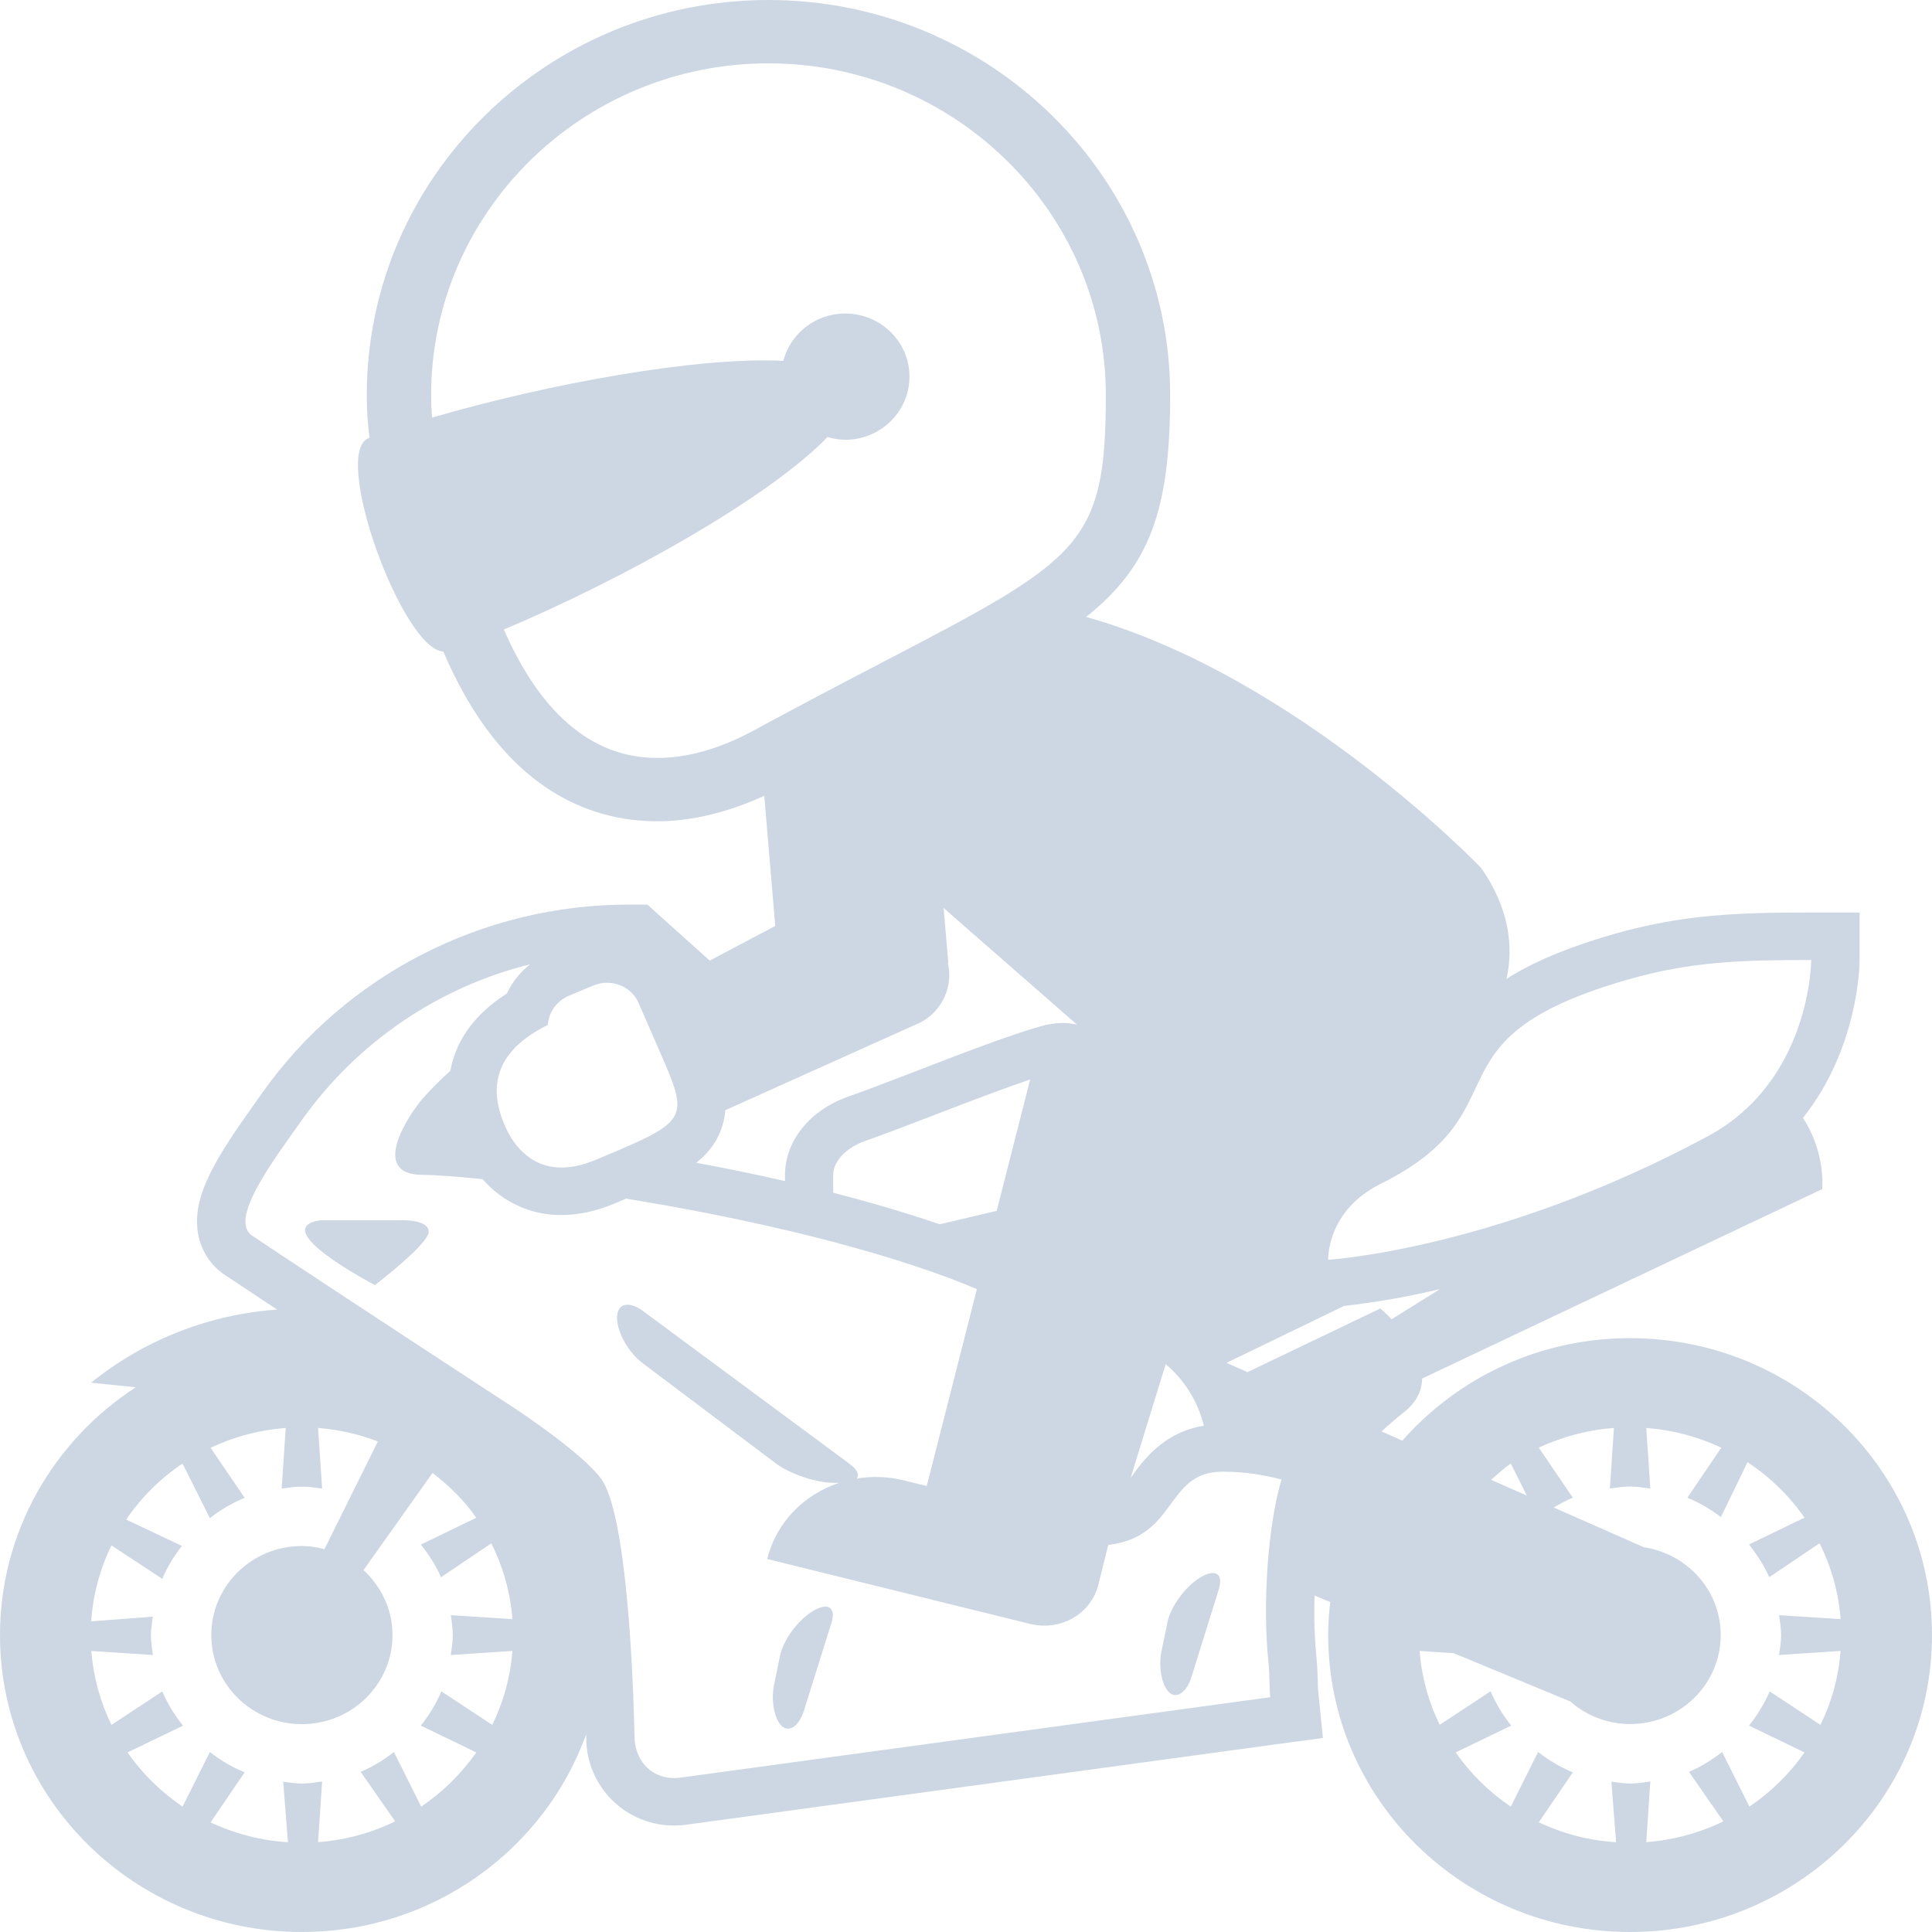
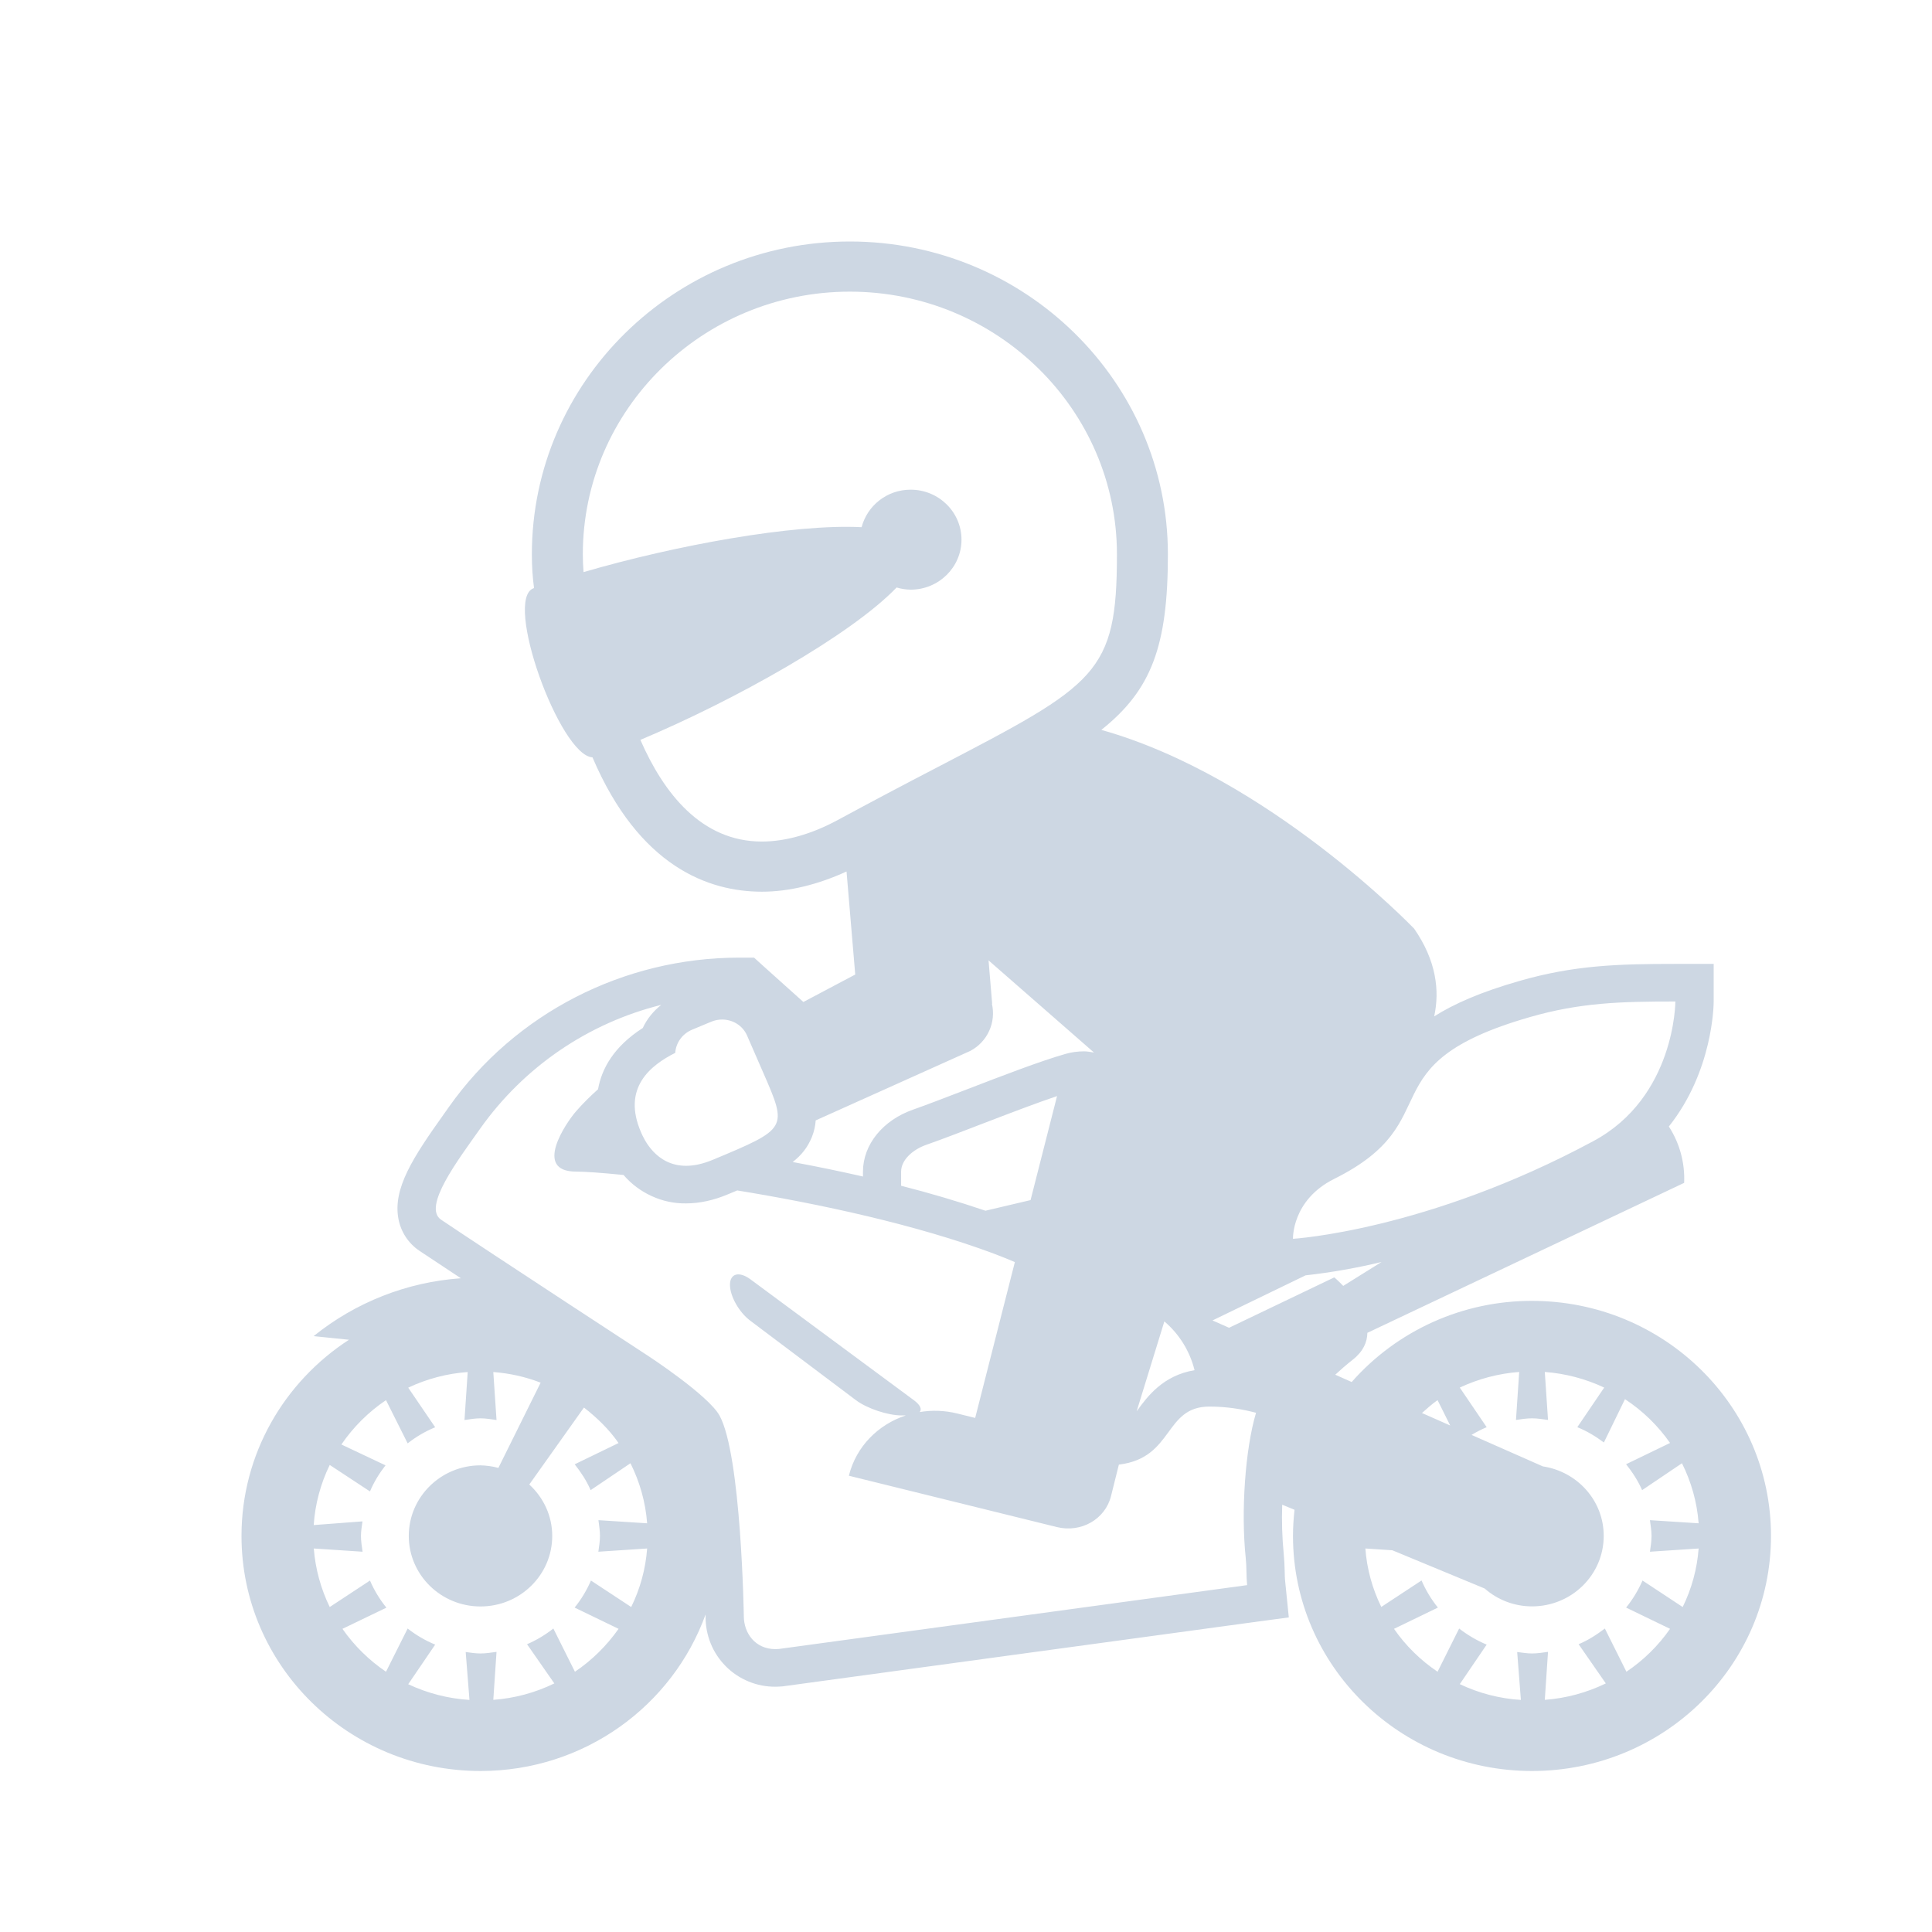
- <svg xmlns="http://www.w3.org/2000/svg" width="19" height="19" viewBox="0 0 19 19" fill="none">
-   <path d="M3.949 12H3.157C2.605 12.075 3.687 12.638 3.687 12.638C3.687 12.638 4.216 12.235 4.216 12.113C4.216 11.991 3.949 12 3.949 12ZM7.996 15.843C7.849 15.93 7.704 16.127 7.672 16.28L7.612 16.571C7.581 16.725 7.615 16.906 7.688 16.974C7.761 17.042 7.859 16.974 7.906 16.824L8.177 15.958C8.224 15.807 8.142 15.755 7.996 15.843ZM11.806 15.512C11.66 15.6 11.513 15.797 11.482 15.951L11.422 16.241C11.391 16.394 11.425 16.575 11.498 16.644C11.571 16.711 11.67 16.644 11.717 16.493L11.987 15.628C12.033 15.476 11.952 15.425 11.806 15.512Z" fill="#CDD7E3" />
-   <path d="M16.031 13.16C15.608 13.159 15.189 13.248 14.802 13.422C14.416 13.596 14.071 13.85 13.791 14.168L13.587 14.077C13.652 14.017 13.723 13.955 13.805 13.89C13.935 13.788 13.984 13.672 13.986 13.557L17.921 11.694C17.932 11.447 17.866 11.202 17.731 10.994C18.278 10.307 18.288 9.486 18.288 9.441V8.974H17.812C17.106 8.974 16.553 8.99 15.867 9.187C15.397 9.323 15.063 9.469 14.816 9.626C14.886 9.305 14.842 8.933 14.567 8.536C14.567 8.536 12.759 6.65 10.681 6.067C11.303 5.572 11.508 5.026 11.508 3.886C11.508 1.743 9.736 0 7.557 0C5.379 0 3.607 1.743 3.607 3.886C3.607 4.041 3.617 4.179 3.634 4.305L3.629 4.307C3.249 4.442 3.955 6.388 4.36 6.408C4.94 7.768 5.804 8.077 6.465 8.077C6.803 8.077 7.163 7.988 7.516 7.826L7.624 9.106L6.98 9.447L6.951 9.421L6.503 9.019L6.367 8.896H6.183C4.746 8.896 3.398 9.589 2.578 10.749L2.513 10.841C2.128 11.381 1.88 11.764 1.949 12.139C1.98 12.304 2.073 12.446 2.212 12.539C2.339 12.624 2.519 12.743 2.725 12.879C2.056 12.926 1.417 13.177 0.896 13.598L1.335 13.643C0.531 14.165 0 15.062 0 16.08C0 17.693 1.329 19 2.969 19C4.26 19 5.356 18.188 5.765 17.055L5.765 17.083C5.764 17.197 5.786 17.311 5.829 17.417C5.872 17.523 5.936 17.619 6.017 17.7C6.097 17.781 6.194 17.845 6.299 17.888C6.405 17.932 6.519 17.954 6.633 17.953C6.66 17.953 6.689 17.951 6.717 17.949L6.729 17.948L6.742 17.946L12.557 17.153L13.01 17.092L12.965 16.645C12.96 16.602 12.96 16.56 12.959 16.517C12.957 16.446 12.954 16.375 12.947 16.304C12.927 16.1 12.921 15.896 12.928 15.691L13.082 15.755C13.069 15.863 13.062 15.971 13.062 16.08C13.062 17.693 14.391 19 16.031 19C17.671 19 19 17.693 19 16.08C19 14.467 17.671 13.16 16.031 13.16ZM13.575 11.644C15.029 10.92 13.953 10.226 16 9.636C16.629 9.454 17.134 9.441 17.812 9.441C17.812 9.441 17.812 10.628 16.794 11.175C14.724 12.289 13.062 12.389 13.062 12.389C13.062 12.389 13.044 11.908 13.575 11.644ZM11.464 13.415C11.649 13.572 11.781 13.784 11.839 14.021C11.446 14.086 11.252 14.351 11.13 14.518C11.126 14.523 11.124 14.525 11.12 14.531L11.464 13.415ZM7.404 7.188C7.084 7.362 6.759 7.454 6.464 7.454C5.712 7.454 5.244 6.852 4.955 6.191C6.13 5.697 7.569 4.89 8.138 4.298C8.195 4.315 8.253 4.324 8.312 4.325C8.661 4.325 8.944 4.047 8.944 3.704C8.944 3.361 8.661 3.083 8.312 3.083C8.018 3.083 7.774 3.281 7.703 3.549C6.856 3.506 5.389 3.774 4.249 4.107C4.243 4.034 4.24 3.96 4.24 3.886C4.24 2.087 5.728 0.623 7.557 0.623C9.386 0.623 10.875 2.087 10.875 3.886C10.875 5.369 10.622 5.5 8.658 6.524C8.238 6.742 7.82 6.963 7.404 7.188ZM7.085 11.126C7.113 11.056 7.128 10.988 7.133 10.918L9.055 10.054C9.158 9.999 9.24 9.912 9.288 9.806C9.336 9.701 9.348 9.582 9.322 9.469H9.326L9.28 8.93L10.59 10.075C10.549 10.069 10.509 10.06 10.467 10.06C10.387 10.06 10.309 10.071 10.236 10.092C9.915 10.184 9.451 10.363 9.003 10.536C8.754 10.632 8.52 10.722 8.346 10.783C7.966 10.915 7.72 11.219 7.72 11.556V11.615C7.43 11.549 7.139 11.489 6.847 11.435C6.956 11.35 7.033 11.253 7.085 11.126ZM10.131 10.616L9.802 11.908L9.242 12.04C8.897 11.923 8.547 11.82 8.194 11.73V11.555C8.194 11.408 8.34 11.28 8.505 11.222C8.92 11.077 9.634 10.784 10.131 10.616ZM5.598 9.791L5.833 9.693C5.878 9.674 5.924 9.665 5.97 9.665C6.101 9.665 6.224 9.738 6.279 9.861L6.482 10.327C6.784 11.019 6.784 11.019 5.856 11.407C5.729 11.46 5.619 11.482 5.523 11.482C5.145 11.482 4.997 11.143 4.965 11.07C4.721 10.513 5.084 10.232 5.388 10.079C5.396 9.958 5.473 9.843 5.598 9.791ZM4.453 16.08C4.453 16.147 4.442 16.211 4.433 16.276L5.039 16.236C5.02 16.489 4.953 16.735 4.841 16.963L4.341 16.634C4.289 16.754 4.221 16.868 4.138 16.97L4.684 17.234C4.537 17.443 4.354 17.624 4.142 17.767L3.874 17.23C3.774 17.309 3.664 17.375 3.547 17.425L3.886 17.912C3.648 18.028 3.391 18.097 3.128 18.116L3.168 17.52C3.102 17.529 3.037 17.54 2.969 17.54C2.906 17.54 2.846 17.53 2.785 17.522L2.832 18.117C2.568 18.101 2.31 18.034 2.071 17.922L2.406 17.43C2.283 17.379 2.168 17.312 2.064 17.23L1.796 17.767C1.584 17.624 1.4 17.443 1.254 17.234L1.8 16.971C1.717 16.868 1.648 16.755 1.596 16.634L1.096 16.963C0.985 16.735 0.918 16.489 0.898 16.236L1.504 16.276C1.495 16.211 1.484 16.148 1.484 16.08C1.484 16.018 1.495 15.959 1.503 15.899L0.897 15.945C0.914 15.685 0.982 15.432 1.096 15.198L1.596 15.527C1.645 15.41 1.712 15.302 1.789 15.203L1.241 14.944C1.389 14.726 1.577 14.54 1.795 14.393L2.064 14.93C2.168 14.848 2.283 14.781 2.406 14.73L2.071 14.238C2.304 14.128 2.554 14.062 2.81 14.043L2.77 14.639C2.835 14.631 2.901 14.62 2.969 14.62C3.037 14.62 3.102 14.631 3.168 14.639L3.128 14.043C3.329 14.059 3.528 14.103 3.716 14.176L3.191 15.235C3.119 15.215 3.044 15.205 2.969 15.204C2.477 15.204 2.078 15.595 2.078 16.08C2.078 16.564 2.477 16.956 2.969 16.956C3.461 16.956 3.86 16.564 3.86 16.08C3.86 15.827 3.749 15.601 3.575 15.441L4.254 14.485C4.417 14.612 4.566 14.756 4.684 14.926L4.139 15.19C4.217 15.289 4.287 15.394 4.337 15.511L4.832 15.178C4.946 15.406 5.019 15.657 5.039 15.923L4.434 15.884C4.442 15.949 4.453 16.013 4.453 16.08ZM12.475 16.354C12.487 16.467 12.481 16.58 12.492 16.691L6.676 17.484C6.662 17.485 6.647 17.486 6.633 17.486C6.38 17.486 6.24 17.286 6.24 17.076C6.24 17.076 6.209 15.075 5.938 14.584C5.798 14.332 5.059 13.848 5.048 13.841C5.048 13.841 3.118 12.581 2.48 12.152C2.244 11.994 2.692 11.407 2.968 11.016C3.51 10.253 4.306 9.709 5.214 9.483C5.116 9.561 5.036 9.658 4.985 9.77C4.625 10.001 4.475 10.274 4.429 10.531C4.336 10.614 4.245 10.703 4.156 10.805C4.032 10.947 3.618 11.554 4.156 11.554C4.261 11.554 4.468 11.568 4.746 11.596C4.842 11.708 4.961 11.797 5.095 11.858C5.229 11.92 5.375 11.951 5.523 11.949C5.69 11.949 5.865 11.911 6.043 11.836L6.158 11.788C7.176 11.954 8.384 12.213 9.351 12.575C9.445 12.611 9.53 12.645 9.607 12.678L9.114 14.614L8.891 14.559C8.738 14.521 8.58 14.515 8.425 14.541C8.453 14.507 8.435 14.455 8.354 14.395L6.322 12.892C6.182 12.789 6.068 12.819 6.068 12.96C6.068 13.102 6.181 13.302 6.32 13.406L7.632 14.393C7.771 14.497 8.028 14.583 8.202 14.583H8.252C7.91 14.696 7.635 14.968 7.545 15.332L10.13 15.97C10.43 16.044 10.731 15.872 10.802 15.583L10.899 15.194C11.585 15.111 11.457 14.473 12.024 14.473C12.243 14.473 12.435 14.506 12.603 14.55C12.468 15 12.414 15.782 12.475 16.354ZM12.268 13.494L12.062 13.403L13.218 12.843C13.536 12.807 13.851 12.752 14.162 12.677L13.686 12.974C13.623 12.908 13.575 12.868 13.575 12.868L12.268 13.494ZM14.858 14.393L15.015 14.708L14.664 14.553C14.727 14.498 14.788 14.441 14.858 14.393ZM17.516 16.08C17.516 16.147 17.505 16.211 17.496 16.276L18.101 16.236C18.082 16.489 18.015 16.735 17.903 16.963L17.404 16.634C17.351 16.754 17.283 16.868 17.2 16.97L17.746 17.234C17.6 17.444 17.416 17.624 17.204 17.767L16.936 17.23C16.835 17.307 16.728 17.376 16.61 17.425L16.948 17.912C16.711 18.027 16.453 18.097 16.19 18.116L16.23 17.52C16.165 17.529 16.099 17.54 16.031 17.54C15.968 17.54 15.908 17.529 15.847 17.522L15.893 18.117C15.63 18.101 15.372 18.034 15.133 17.921L15.468 17.43C15.346 17.379 15.23 17.311 15.126 17.23L14.858 17.767C14.646 17.624 14.462 17.444 14.316 17.234L14.862 16.97C14.779 16.867 14.711 16.754 14.659 16.633L14.159 16.962C14.047 16.735 13.98 16.488 13.961 16.236L14.296 16.258L15.443 16.733C15.605 16.876 15.814 16.955 16.031 16.955C16.523 16.955 16.922 16.564 16.922 16.079C16.922 15.641 16.594 15.281 16.166 15.216L15.28 14.825C15.34 14.789 15.403 14.756 15.468 14.729L15.133 14.237C15.366 14.128 15.616 14.062 15.872 14.043L15.832 14.639C15.897 14.63 15.963 14.619 16.031 14.619C16.099 14.619 16.165 14.63 16.23 14.639L16.19 14.043C16.446 14.062 16.696 14.128 16.928 14.237L16.594 14.729C16.713 14.777 16.822 14.843 16.924 14.919L17.186 14.38C17.406 14.525 17.596 14.71 17.746 14.925L17.2 15.189C17.278 15.288 17.348 15.394 17.399 15.511L17.894 15.177C18.008 15.405 18.081 15.657 18.101 15.923L17.496 15.884C17.504 15.949 17.516 16.013 17.516 16.08Z" fill="#CDD7E3" />
+ <svg xmlns="http://www.w3.org/2000/svg" width="24" height="24" viewBox="0 0 24 24" fill="none">
+   <path d="M19.031 16.16C18.608 16.159 18.189 16.248 17.802 16.422C17.416 16.596 17.071 16.85 16.791 17.168L16.587 17.077C16.652 17.017 16.723 16.955 16.805 16.89C16.935 16.788 16.984 16.672 16.986 16.557L20.921 14.694C20.932 14.447 20.866 14.202 20.731 13.994C21.278 13.307 21.288 12.486 21.288 12.441V11.974H20.812C20.106 11.974 19.553 11.989 18.867 12.188C18.397 12.323 18.063 12.469 17.816 12.626C17.886 12.305 17.842 11.933 17.567 11.536C17.567 11.536 15.759 9.65 13.681 9.067C14.303 8.572 14.508 8.026 14.508 6.886C14.508 4.743 12.736 3 10.557 3C8.379 3 6.607 4.743 6.607 6.886C6.607 7.041 6.617 7.179 6.634 7.305L6.629 7.307C6.249 7.442 6.955 9.388 7.36 9.408C7.94 10.768 8.804 11.077 9.465 11.077C9.803 11.077 10.163 10.988 10.516 10.826L10.624 12.106L9.98 12.447L9.951 12.421L9.503 12.019L9.367 11.896H9.183C7.746 11.896 6.398 12.589 5.578 13.749L5.513 13.841C5.128 14.381 4.88 14.764 4.949 15.139C4.98 15.304 5.073 15.446 5.212 15.539C5.339 15.624 5.519 15.743 5.725 15.879C5.056 15.926 4.417 16.177 3.896 16.598L4.335 16.643C3.531 17.165 3 18.062 3 19.08C3 20.693 4.329 22 5.969 22C7.26 22 8.356 21.188 8.765 20.055L8.765 20.083C8.764 20.197 8.786 20.311 8.829 20.417C8.872 20.523 8.936 20.619 9.017 20.7C9.097 20.781 9.194 20.845 9.299 20.888C9.405 20.932 9.519 20.954 9.633 20.953C9.66 20.953 9.689 20.951 9.717 20.949L9.729 20.948L9.742 20.946L15.557 20.153L16.01 20.092L15.965 19.645C15.96 19.602 15.96 19.56 15.959 19.517C15.957 19.446 15.954 19.375 15.947 19.304C15.927 19.1 15.921 18.896 15.928 18.692L16.081 18.755C16.069 18.863 16.062 18.971 16.062 19.08C16.062 20.693 17.391 22 19.031 22C20.671 22 22 20.693 22 19.08C22 17.467 20.671 16.16 19.031 16.16ZM16.575 14.644C18.029 13.92 16.953 13.226 19 12.636C19.629 12.454 20.134 12.441 20.812 12.441C20.812 12.441 20.812 13.628 19.794 14.175C17.724 15.289 16.062 15.389 16.062 15.389C16.062 15.389 16.044 14.908 16.575 14.644ZM14.464 16.415C14.649 16.572 14.781 16.785 14.839 17.021C14.446 17.086 14.252 17.351 14.13 17.518C14.126 17.523 14.124 17.526 14.12 17.531L14.464 16.415ZM10.404 10.188C10.084 10.361 9.759 10.454 9.464 10.454C8.712 10.454 8.244 9.852 7.955 9.191C9.13 8.697 10.569 7.89 11.138 7.298C11.194 7.315 11.253 7.324 11.312 7.325C11.661 7.325 11.944 7.047 11.944 6.704C11.944 6.361 11.661 6.083 11.312 6.083C11.018 6.083 10.774 6.281 10.703 6.549C9.856 6.506 8.389 6.774 7.249 7.107C7.243 7.034 7.24 6.96 7.24 6.886C7.24 5.087 8.728 3.623 10.557 3.623C12.386 3.623 13.875 5.087 13.875 6.886C13.875 8.369 13.622 8.501 11.658 9.524C11.238 9.742 10.82 9.963 10.404 10.188ZM10.085 14.126C10.113 14.056 10.128 13.988 10.133 13.918L12.055 13.054C12.158 12.999 12.24 12.912 12.288 12.806C12.336 12.701 12.348 12.582 12.322 12.469H12.325L12.28 11.93L13.59 13.075C13.549 13.069 13.509 13.06 13.467 13.06C13.387 13.06 13.309 13.071 13.236 13.092C12.915 13.184 12.451 13.363 12.002 13.536C11.754 13.631 11.52 13.722 11.346 13.783C10.966 13.915 10.72 14.219 10.72 14.556V14.615C10.43 14.549 10.139 14.489 9.847 14.435C9.956 14.35 10.033 14.253 10.085 14.126ZM13.131 13.616L12.802 14.908L12.242 15.04C11.897 14.923 11.547 14.82 11.194 14.73V14.555C11.194 14.408 11.34 14.28 11.505 14.222C11.919 14.077 12.634 13.784 13.131 13.616ZM8.598 12.791L8.833 12.693C8.878 12.674 8.924 12.665 8.97 12.665C9.101 12.665 9.224 12.738 9.279 12.861L9.482 13.327C9.784 14.019 9.784 14.019 8.856 14.407C8.729 14.46 8.619 14.482 8.523 14.482C8.145 14.482 7.997 14.143 7.965 14.07C7.721 13.513 8.084 13.232 8.388 13.079C8.396 12.958 8.473 12.843 8.598 12.791ZM7.453 19.08C7.453 19.147 7.442 19.211 7.433 19.276L8.039 19.236C8.02 19.489 7.953 19.735 7.841 19.963L7.341 19.634C7.289 19.754 7.221 19.868 7.138 19.97L7.684 20.234C7.537 20.443 7.354 20.624 7.142 20.767L6.874 20.23C6.774 20.309 6.664 20.375 6.547 20.425L6.886 20.912C6.648 21.028 6.391 21.097 6.128 21.116L6.168 20.52C6.102 20.529 6.037 20.54 5.969 20.54C5.906 20.54 5.846 20.53 5.785 20.522L5.832 21.117C5.568 21.101 5.31 21.034 5.071 20.922L5.406 20.43C5.283 20.379 5.168 20.312 5.064 20.23L4.795 20.767C4.584 20.624 4.4 20.443 4.254 20.234L4.8 19.971C4.717 19.868 4.648 19.755 4.596 19.634L4.096 19.963C3.985 19.735 3.918 19.489 3.898 19.236L4.504 19.276C4.495 19.211 4.484 19.148 4.484 19.08C4.484 19.018 4.495 18.959 4.503 18.899L3.897 18.945C3.914 18.686 3.982 18.432 4.096 18.198L4.596 18.527C4.645 18.41 4.712 18.302 4.789 18.203L4.241 17.944C4.389 17.727 4.577 17.54 4.795 17.393L5.064 17.93C5.168 17.848 5.283 17.781 5.406 17.73L5.071 17.238C5.304 17.128 5.554 17.062 5.81 17.044L5.77 17.64C5.835 17.631 5.901 17.619 5.969 17.619C6.037 17.619 6.102 17.631 6.168 17.64L6.128 17.044C6.329 17.059 6.528 17.103 6.716 17.176L6.191 18.235C6.119 18.215 6.044 18.205 5.969 18.203C5.477 18.203 5.078 18.596 5.078 19.08C5.078 19.564 5.477 19.956 5.969 19.956C6.461 19.956 6.86 19.564 6.86 19.08C6.86 18.827 6.749 18.601 6.575 18.441L7.254 17.485C7.417 17.612 7.566 17.756 7.684 17.926L7.139 18.19C7.217 18.289 7.287 18.394 7.337 18.511L7.832 18.177C7.946 18.406 8.019 18.657 8.039 18.923L7.434 18.884C7.442 18.949 7.453 19.013 7.453 19.08ZM15.475 19.354C15.487 19.467 15.481 19.58 15.492 19.691L9.676 20.484C9.662 20.485 9.647 20.486 9.633 20.486C9.38 20.486 9.24 20.286 9.24 20.076C9.24 20.076 9.209 18.075 8.938 17.584C8.798 17.332 8.059 16.848 8.048 16.841C8.048 16.841 6.118 15.581 5.48 15.152C5.244 14.994 5.692 14.407 5.968 14.016C6.51 13.253 7.306 12.709 8.214 12.483C8.116 12.561 8.036 12.658 7.985 12.77C7.625 13.001 7.475 13.274 7.429 13.531C7.336 13.614 7.245 13.703 7.156 13.805C7.032 13.947 6.618 14.554 7.156 14.554C7.261 14.554 7.468 14.568 7.746 14.596C7.842 14.708 7.961 14.797 8.095 14.858C8.229 14.92 8.375 14.951 8.523 14.949C8.69 14.949 8.865 14.911 9.043 14.836L9.158 14.788C10.176 14.954 11.384 15.213 12.351 15.575C12.445 15.611 12.53 15.645 12.607 15.678L12.114 17.614L11.891 17.559C11.738 17.521 11.58 17.515 11.425 17.541C11.453 17.507 11.435 17.455 11.354 17.395L9.322 15.892C9.182 15.789 9.068 15.819 9.068 15.96C9.068 16.102 9.181 16.302 9.32 16.406L10.632 17.393C10.771 17.497 11.028 17.583 11.202 17.583H11.252C10.91 17.696 10.635 17.968 10.545 18.332L13.13 18.97C13.43 19.044 13.731 18.872 13.802 18.583L13.899 18.194C14.585 18.111 14.457 17.473 15.024 17.473C15.243 17.473 15.435 17.506 15.603 17.55C15.468 18 15.414 18.782 15.475 19.354ZM15.268 16.494L15.062 16.403L16.218 15.843C16.535 15.807 16.851 15.752 17.162 15.677L16.686 15.974C16.623 15.908 16.575 15.868 16.575 15.868L15.268 16.494ZM17.858 17.393L18.015 17.708L17.664 17.553C17.727 17.498 17.788 17.441 17.858 17.393ZM20.516 19.08C20.516 19.147 20.505 19.211 20.496 19.276L21.101 19.236C21.082 19.489 21.015 19.735 20.903 19.963L20.404 19.634C20.351 19.754 20.283 19.868 20.2 19.97L20.746 20.234C20.6 20.444 20.416 20.624 20.204 20.767L19.936 20.23C19.835 20.307 19.728 20.376 19.61 20.425L19.948 20.912C19.711 21.027 19.453 21.097 19.19 21.116L19.23 20.52C19.165 20.529 19.099 20.54 19.031 20.54C18.968 20.54 18.908 20.529 18.847 20.522L18.893 21.117C18.63 21.101 18.372 21.034 18.134 20.921L18.468 20.43C18.346 20.379 18.23 20.311 18.126 20.23L17.858 20.767C17.646 20.624 17.462 20.444 17.317 20.234L17.862 19.97C17.779 19.867 17.711 19.754 17.659 19.633L17.159 19.962C17.047 19.735 16.98 19.488 16.961 19.236L17.296 19.258L18.443 19.733C18.605 19.876 18.814 19.955 19.031 19.955C19.523 19.955 19.922 19.564 19.922 19.079C19.922 18.641 19.594 18.281 19.166 18.216L18.28 17.825C18.34 17.789 18.403 17.756 18.468 17.729L18.134 17.237C18.366 17.128 18.616 17.062 18.872 17.043L18.832 17.639C18.897 17.63 18.963 17.619 19.031 17.619C19.099 17.619 19.165 17.63 19.23 17.639L19.19 17.043C19.446 17.062 19.696 17.128 19.928 17.237L19.594 17.729C19.713 17.777 19.822 17.843 19.924 17.919L20.186 17.381C20.406 17.525 20.596 17.71 20.746 17.925L20.2 18.189C20.278 18.288 20.348 18.394 20.399 18.511L20.894 18.177C21.008 18.405 21.081 18.657 21.101 18.923L20.496 18.884C20.504 18.949 20.516 19.013 20.516 19.08Z" fill="#CDD7E3" />
</svg>
